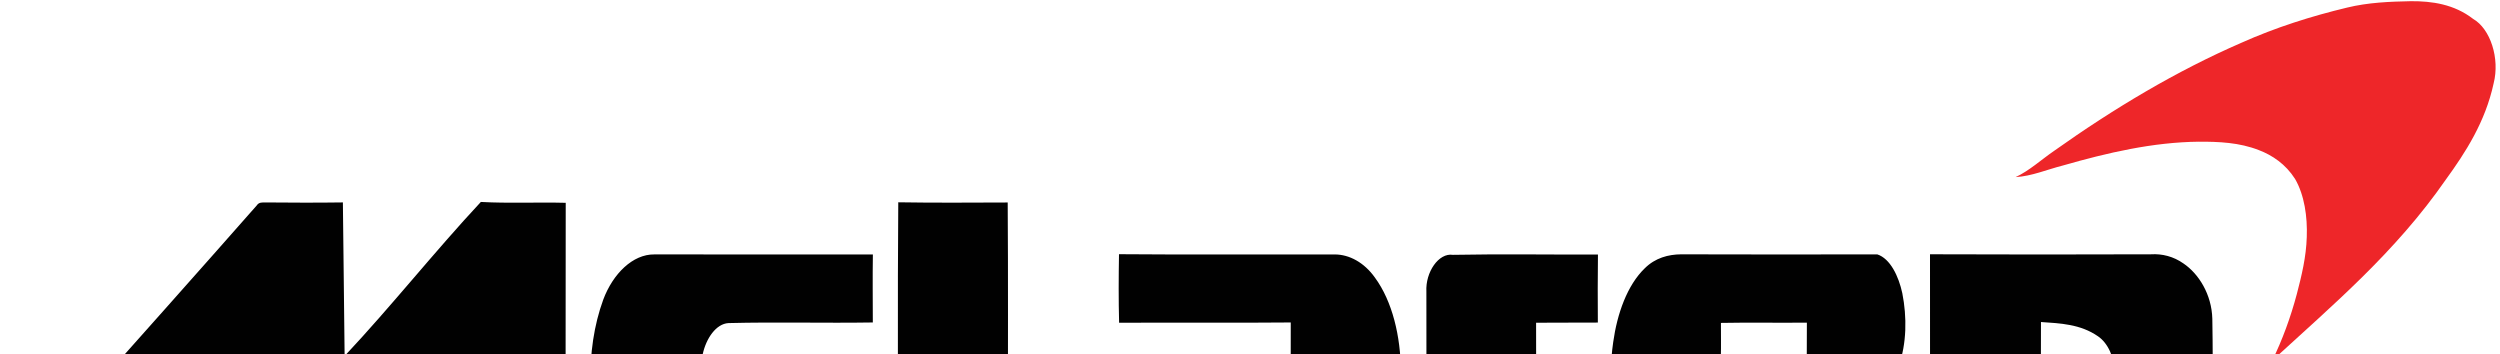
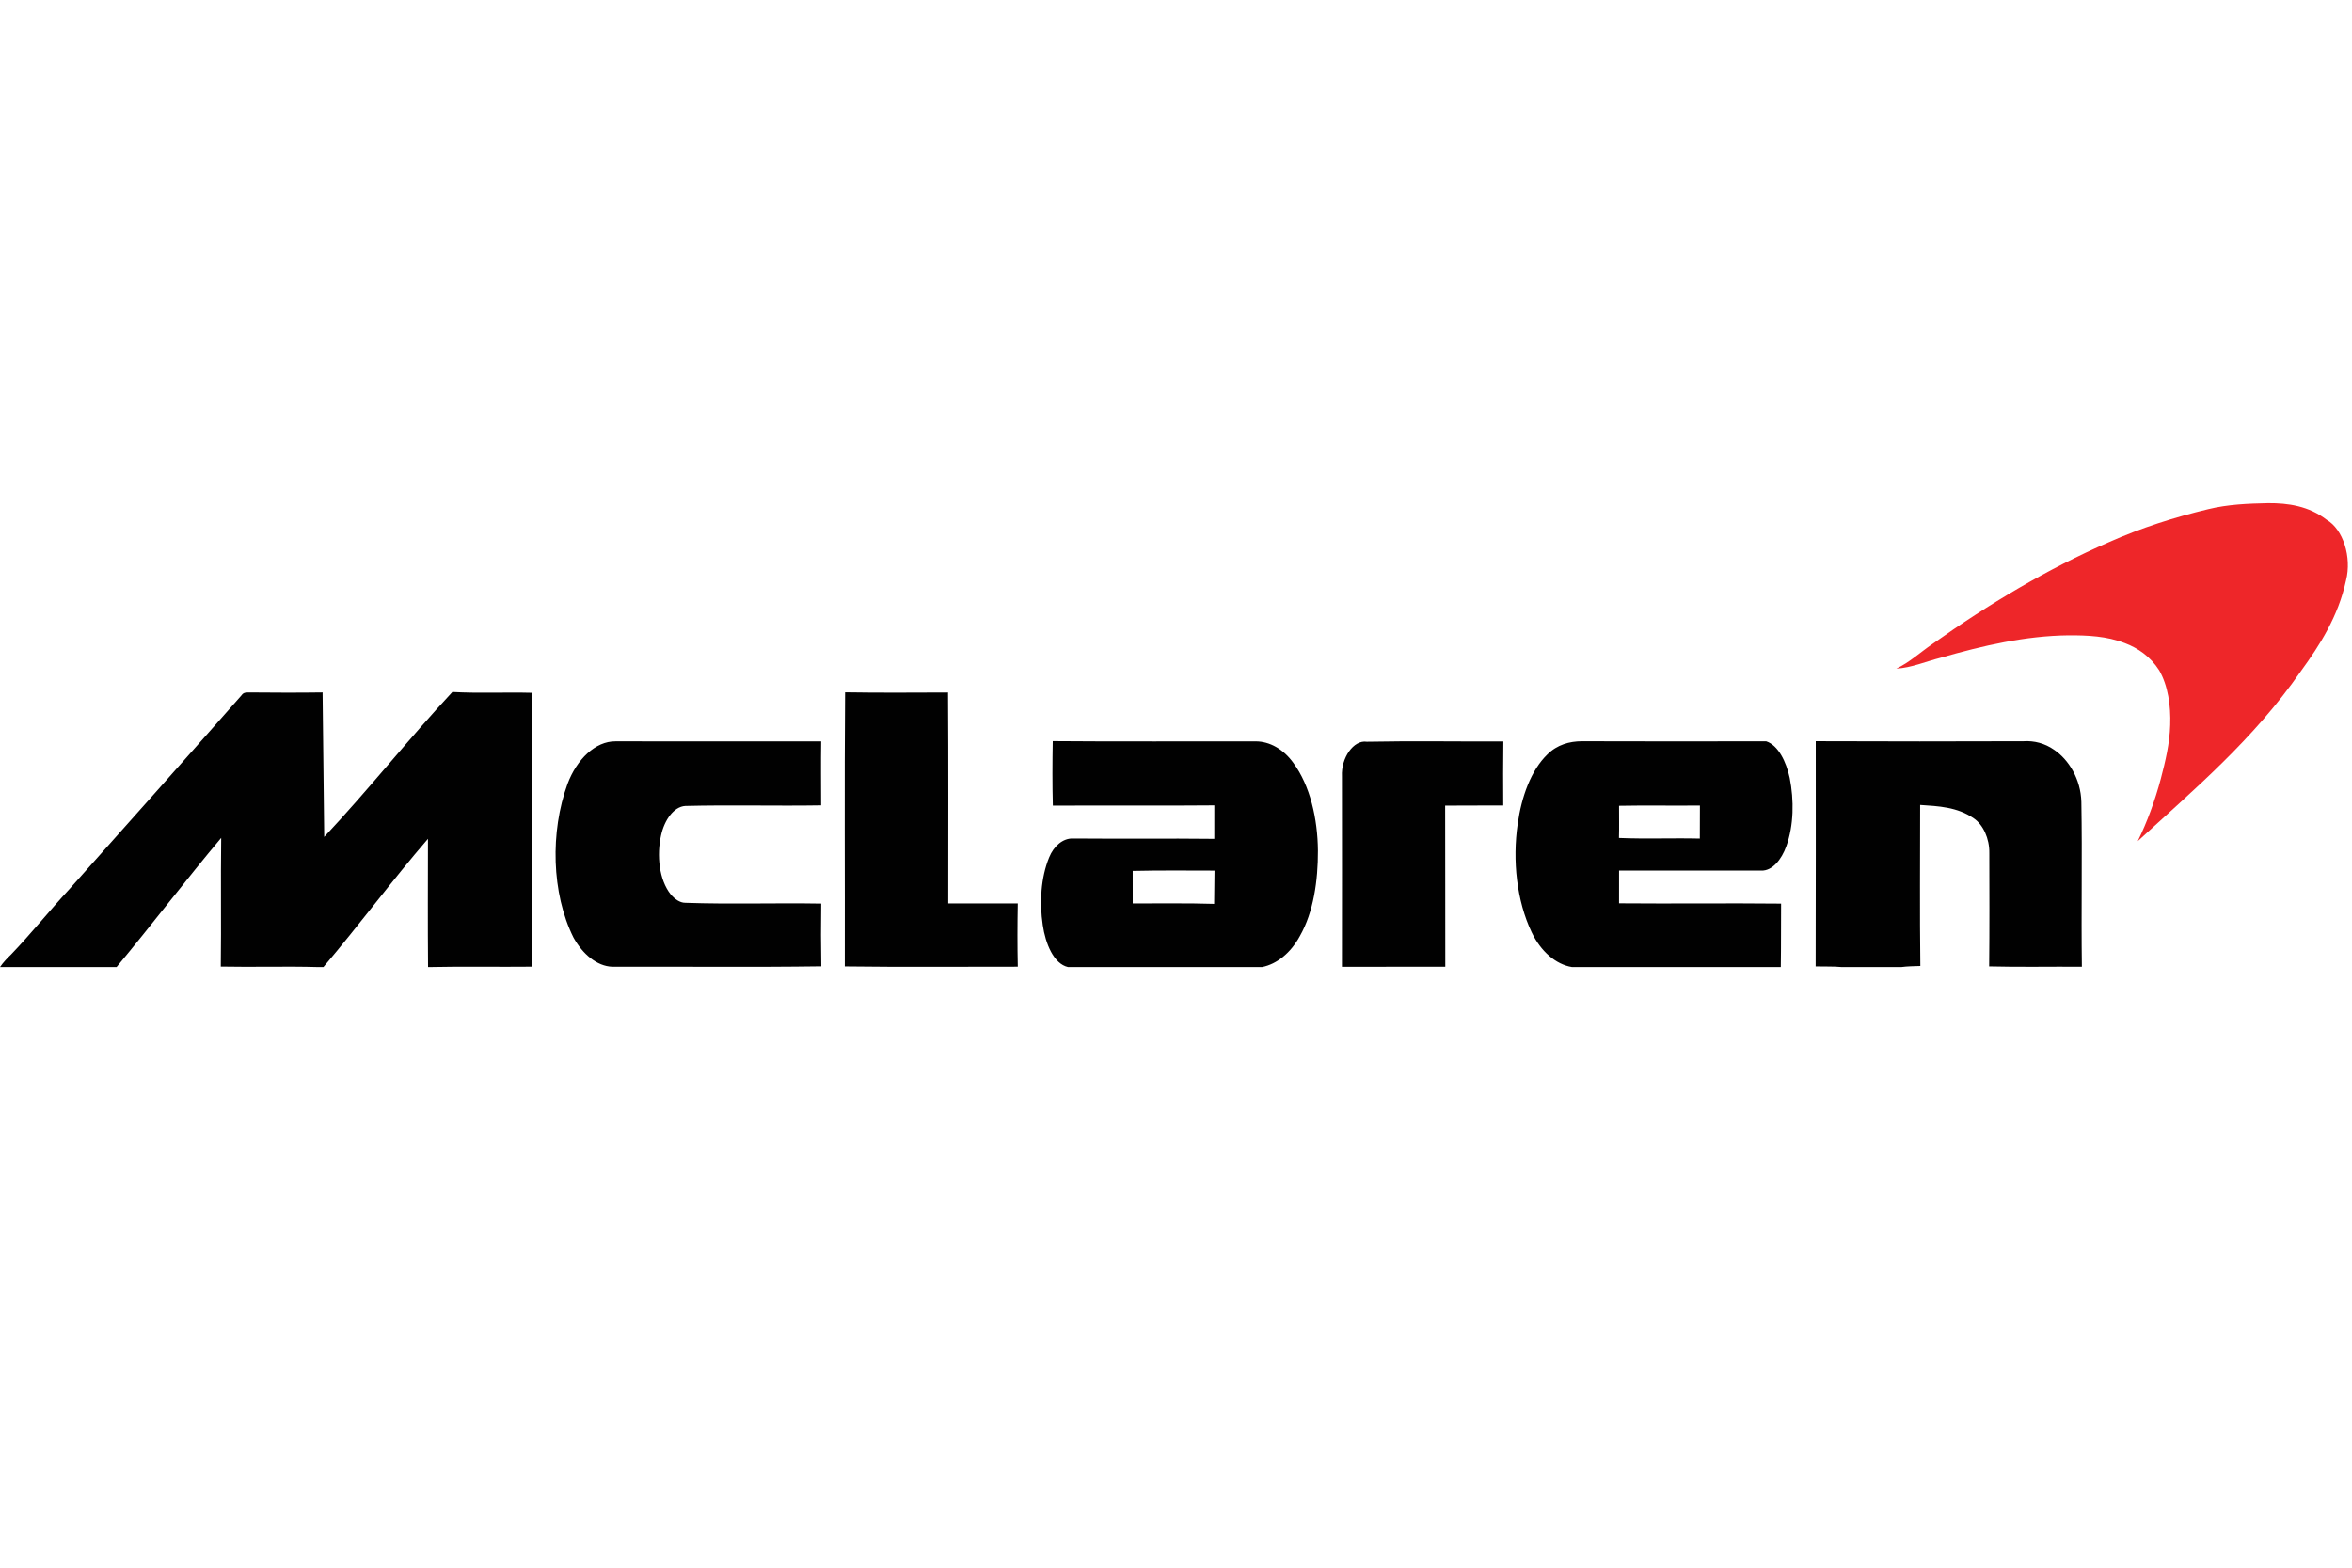
- <svg xmlns="http://www.w3.org/2000/svg" height="200pt" viewBox=".84 .59 1414.61 199.52" width="1884">
+ <svg xmlns="http://www.w3.org/2000/svg" height="400" viewBox=".84 70 1414.61 199.52" width="600">
  <g transform="scale(1,1.4)">
    <path d="m1328.97 3.23c11.88-2.06 23.97-2.41 36.01-2.58 12.02-.06 24.52 1.23 35.23 7.14 9.84 4.04 15.24 16.03 11.64 26.07-4.68 15.5-15.81 27.85-27.12 38.96-28.61 29.45-64.07 50.7-98.15 73.07 5.71-8.33 10.36-17.38 13.89-26.84 2.73-7.44 5.32-15.08 5.64-23.07.43-8.22-1.33-16.96-6.61-23.48-5.35-6-12.88-9.59-20.53-11.67-11.05-3.08-22.6-3.42-34-3.39-25.91.2-51.58 4.44-76.9 9.63-8.89 1.61-17.64 4.32-26.71 4.68 7.71-2.55 14.51-7.04 21.75-10.59 34.1-17.29 69.4-32.34 105.94-43.68 19.58-6.26 39.67-10.77 59.92-14.25z" fill="#ee2629" />
    <path d="m146.14 83.18c1.27-1.38 3.2-1.15 4.89-1.19 14.61.1 29.22.14 43.83-.01.27 20.69.72 41.39.98 62.08 26.3-20 50.86-42.18 77.09-62.27 16 .63 32.01.05 48.02.35-.1 39.23-.06 78.46 0 117.69-20.75.16-41.5-.16-62.24.17h-.41c-.23-18.37-.07-36.75-.06-55.12-21.48 17.78-41.54 37.19-62.88 55.12h-3.05c-19.56-.4-39.12.07-58.68-.21.34-18.44-.11-36.88.25-55.32-21.32 18.12-41.7 37.31-62.93 55.53h-70.11c1.99-2.11 4.34-3.81 6.71-5.45 11.99-8.92 23.14-18.89 34.97-28.01 34.58-27.73 69.19-55.44 103.62-83.36zm362.98-1.25c20.64.25 41.28.12 61.92.08.29 30.21.12 60.42.12 90.63 13.94.01 27.89.03 41.83 0-.23 9.07-.27 18.14.01 27.2-34.69-.03-69.38.21-104.06-.12.11-39.26-.26-78.53.18-117.79zm-166.93 39.34c5.51-10.52 16.74-18.35 28.83-18.27 41.24.03 82.48 0 123.73.02-.21 9.16-.03 18.32-.03 27.48-27.22.31-54.45-.24-81.68.25-7.03.3-12.63 6.16-14.59 12.61-2.74 8.6-1.17 19.2 5.8 25.39 2.45 2.05 5.51 3.62 8.77 3.62 27.25.68 54.51 0 81.75.34-.19 8.99-.18 17.98.05 26.97-41.93.43-83.87.07-125.81.18-9.17-.27-17.7-5.41-23.25-12.56-13.29-19.04-14.04-45.54-3.57-66.03zm291.83-18.36c40.66.25 81.33.04 122 .1 8.41-.02 16.79 3.33 22.75 9.29 10.03 9.72 14.58 23.93 14.74 37.66.08 12.88-2.64 26.4-10.84 36.68-5.48 7.24-13.78 12.07-22.76 13.36h-116.69c-8.68-1.4-13.6-10.14-15.2-18.05-2.03-9.72-1.17-20.33 3.82-29.06 2.8-4.98 8.4-8.25 14.13-8.15 28.4.18 56.81-.08 85.22.15.02-4.8.03-9.59.01-14.39-32.37.22-64.75-.02-97.12.12-.34-9.24-.28-18.48-.06-27.71m48.09 55.76c0 4.65-.02 9.31.01 13.97 16.32.05 32.65-.18 48.97.19.1-4.76.17-9.53.22-14.29-16.4-.02-32.8-.14-49.2.13zm125.84-40.62c-.59-7.89 6.97-15.76 14.95-14.88 27.37-.39 54.75-.05 82.13-.12-.18 9.16-.13 18.32-.06 27.49-11.65.09-23.29-.03-34.94.07.11 23.08 0 46.16.08 69.24-20.72.06-41.44-.03-62.16.04.04-27.28.06-54.56 0-81.84zm123.58-9.45c5.94-4.22 13.35-5.59 20.51-5.64 37.01.07 74.03.09 111.04.02 7.33 1.68 12.11 8.85 14.17 15.7 2.66 9.6 2.5 20.4-2.05 29.41-2.84 5.7-8.44 10.66-15.13 10.44-28.48 0-56.96-.04-85.44-.02.01 4.7.02 9.39-.01 14.08 32.49.21 64.97-.12 97.46.13-.1 9.09.03 18.19-.18 27.28h-125.56c-9.81-1.14-18.85-6.79-24.3-14.99-8.98-13.54-11.6-30.75-8.38-46.55 2.26-11.58 7.95-23.03 17.87-29.86m43.09 22.08c-.03 4.61.14 9.22-.05 13.83 16.19.49 32.42-.02 48.62.26.02-4.73.03-9.46.06-14.2-16.21.13-32.42-.12-48.63.11zm118.3-27.74c41.69.14 83.39.1 125.09.01 6.28-.27 12.66.86 18.31 3.7 8.6 4.14 15.99 12.46 16.35 22.35.59 23.62-.14 47.24.31 70.86-18.59-.11-37.18.2-55.77-.15.25-16.24.14-32.48.1-48.72.15-6.24-3.74-12.19-9.31-14.89-9.99-4.95-21.39-5.25-32.29-5.78.01 23.07-.29 46.14.12 69.21-3.85.09-7.69.11-11.51.47h-35.7c-5.25-.36-10.51-.17-15.76-.28.15-32.26.05-64.52.06-96.78z" fill="#010101" />
  </g>
</svg>
